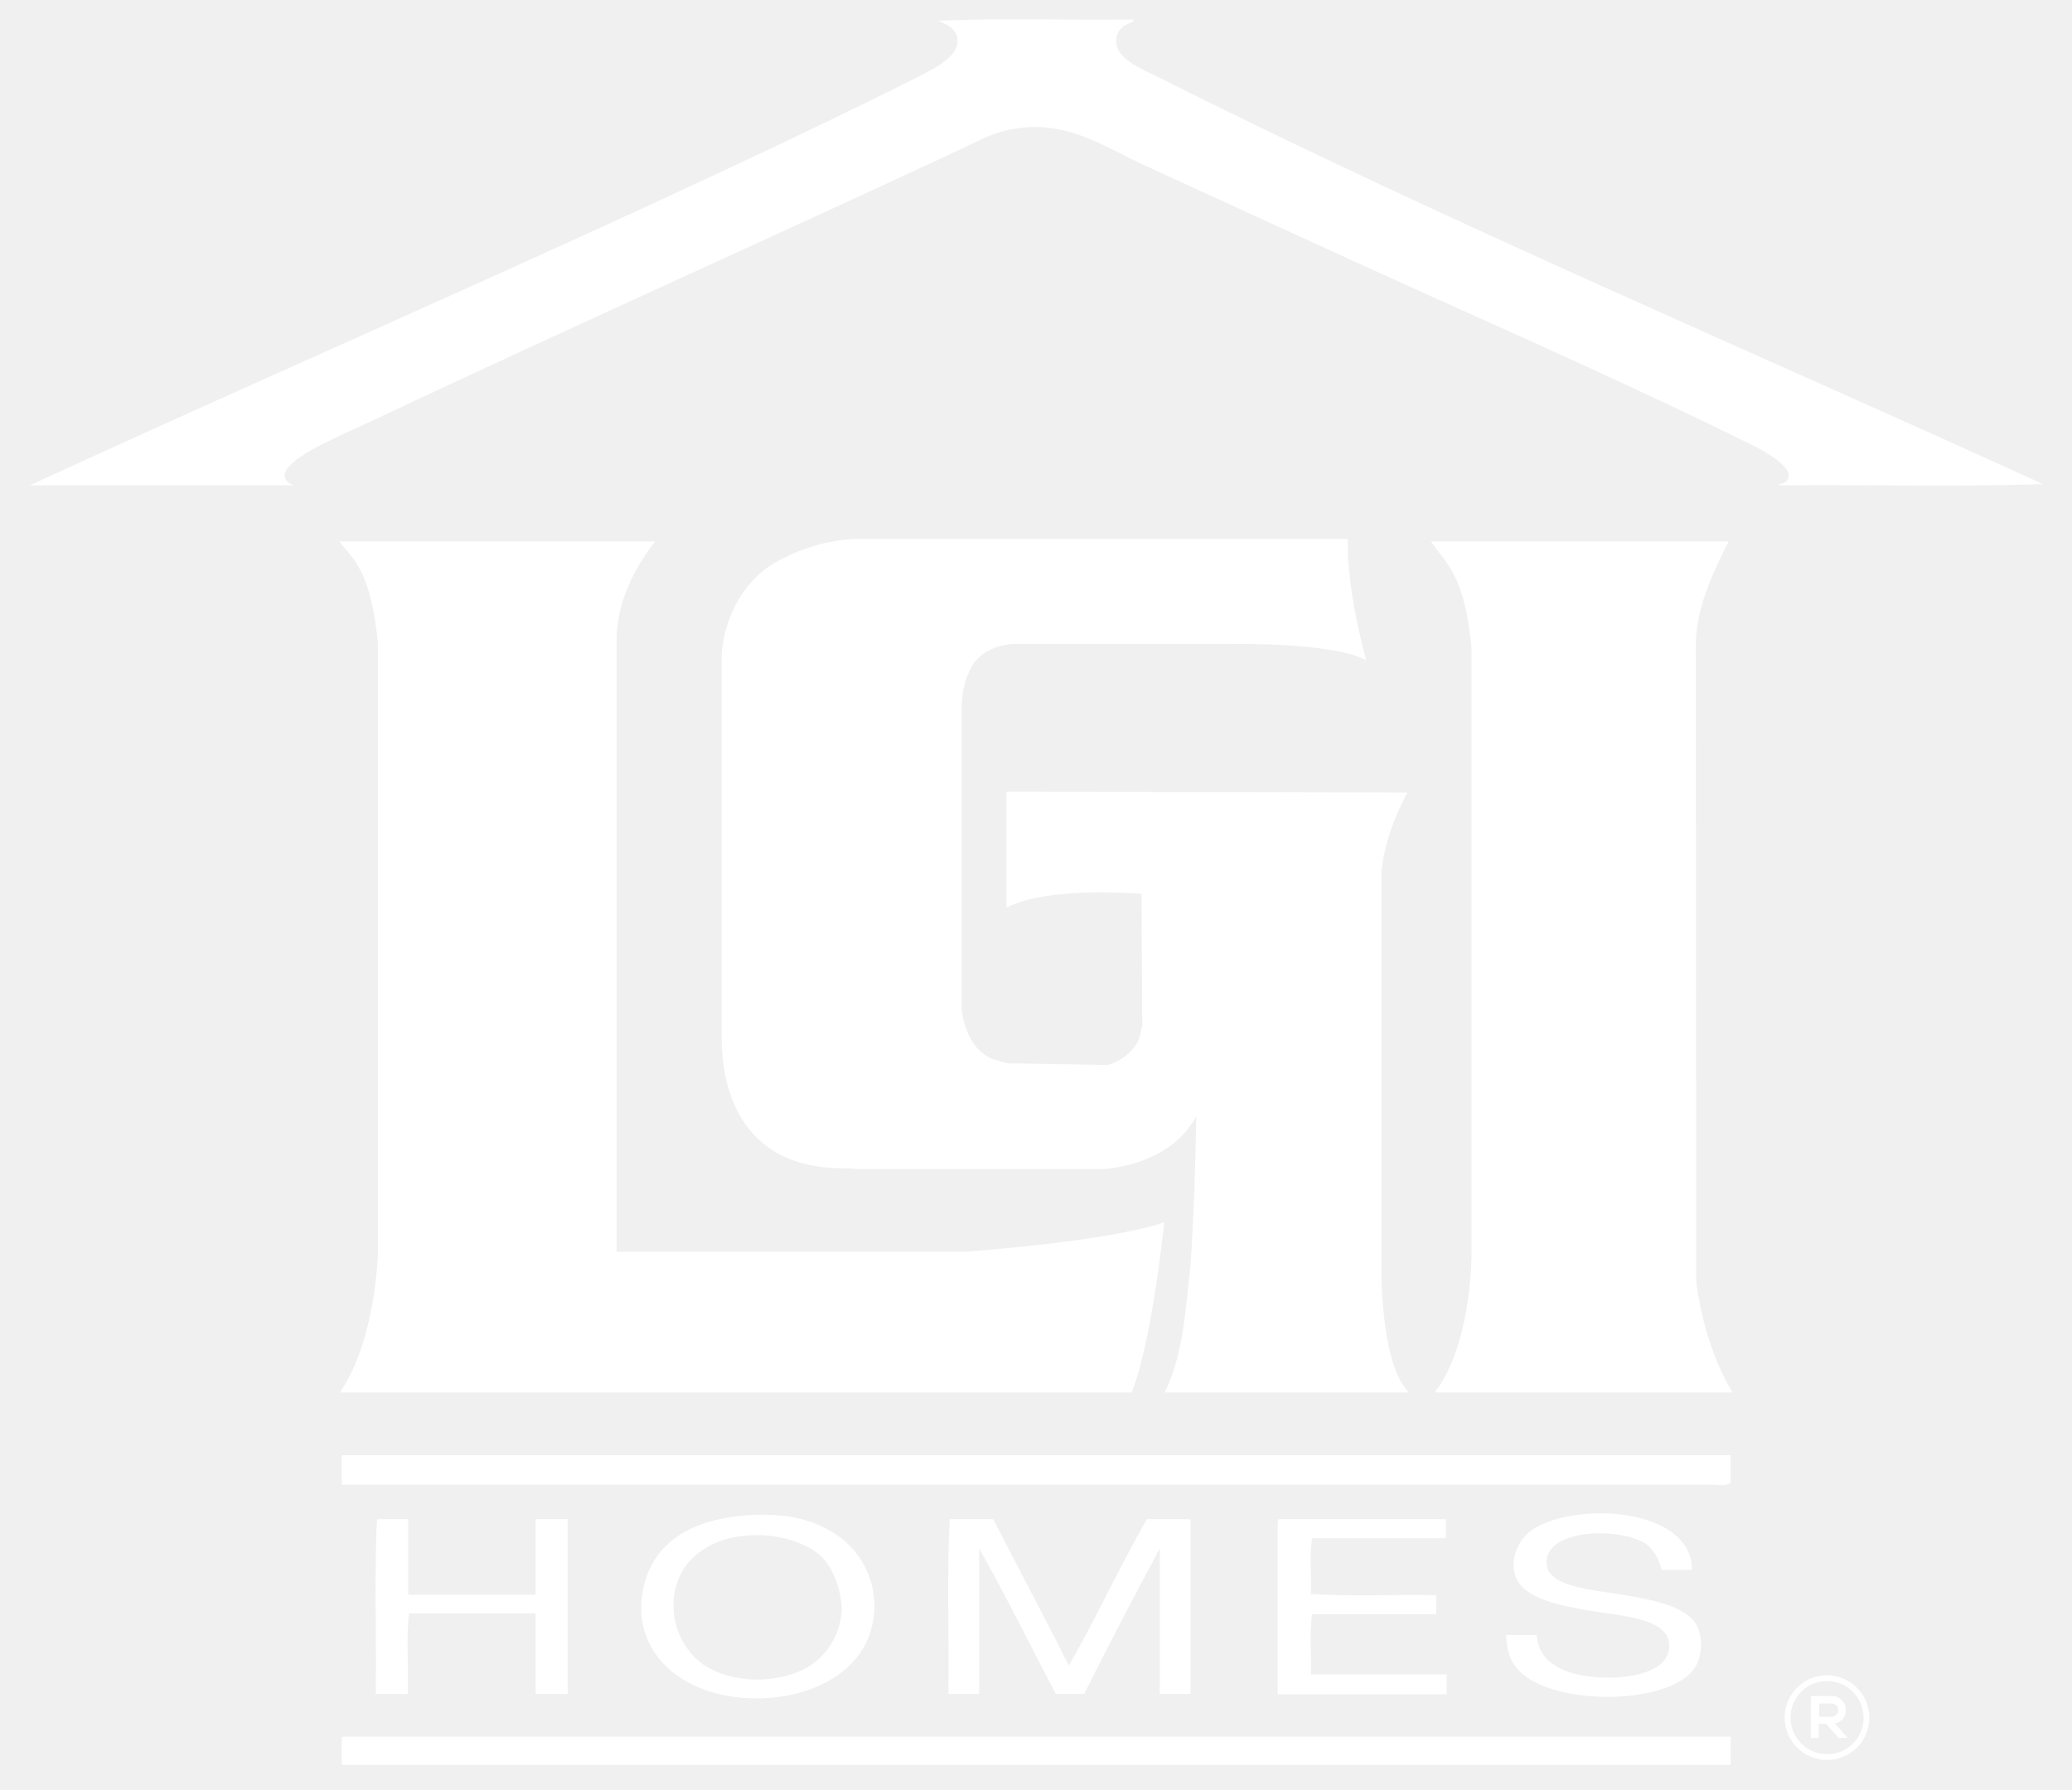
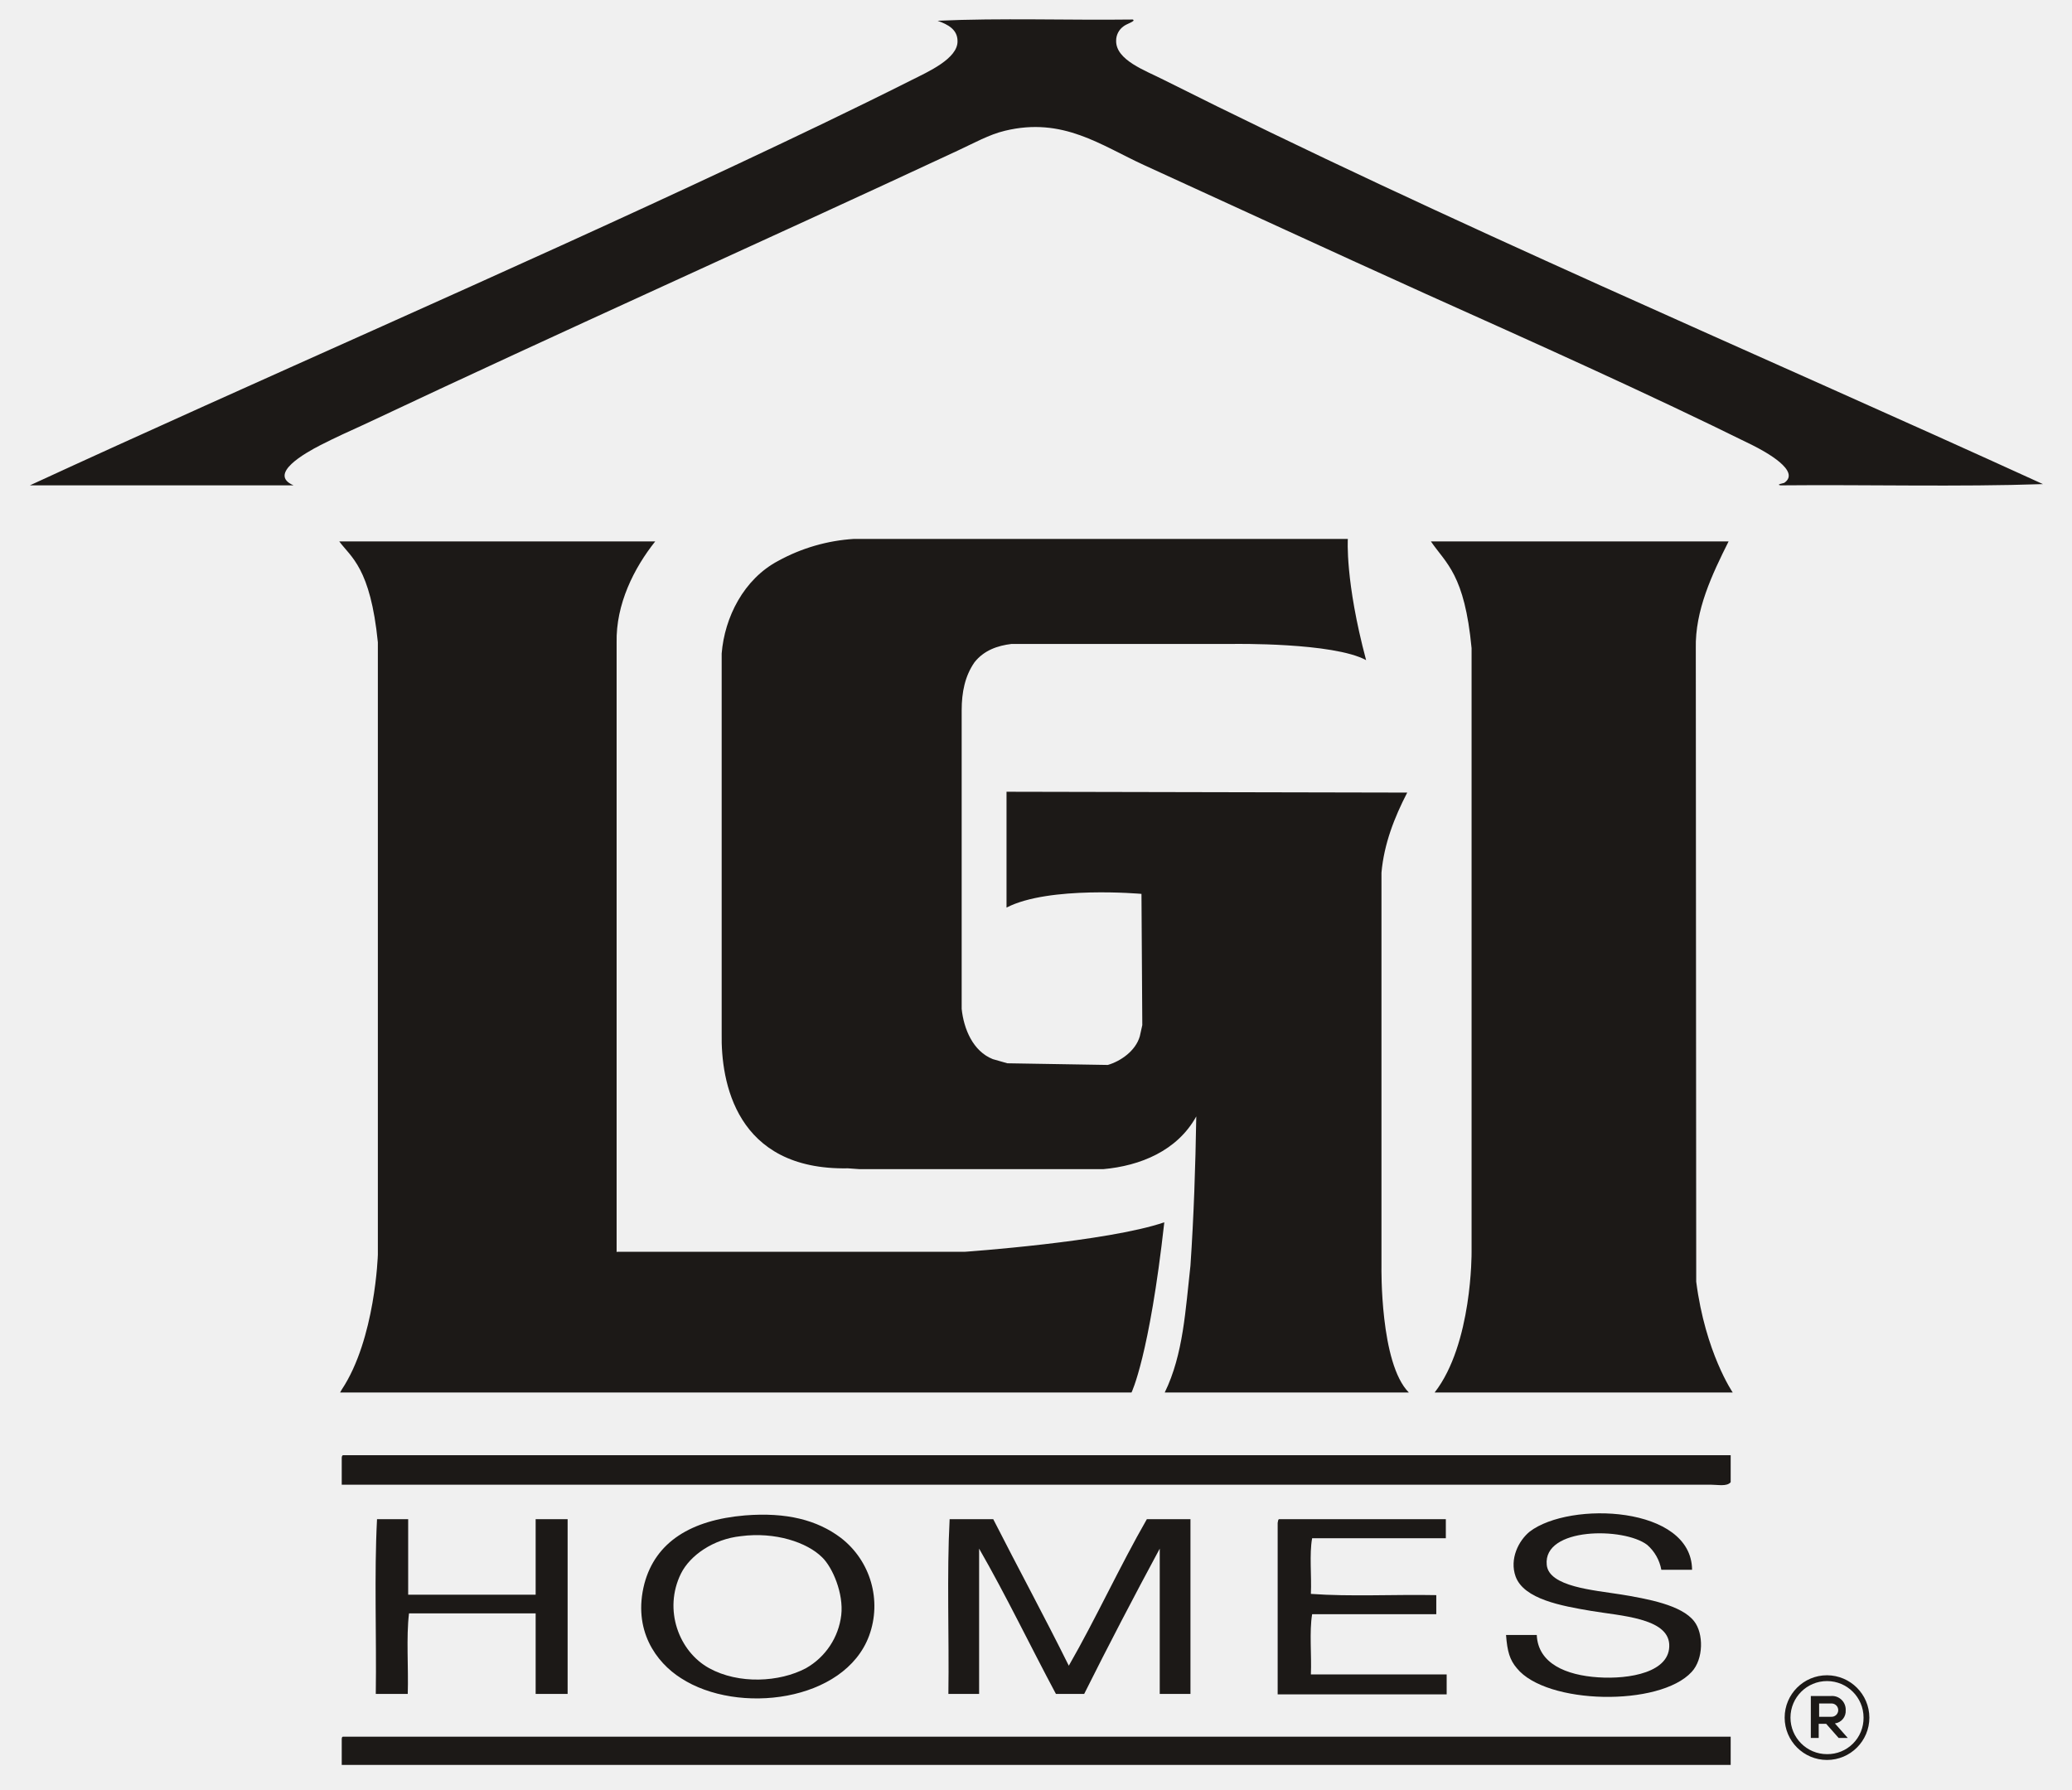
<svg xmlns="http://www.w3.org/2000/svg" id="Layer_1" data-name="Layer 1" viewBox="0 0 499 431">
  <g id="Layer_2" data-name="Layer 2">
    <g id="HOMES">
-       <path d="M82.6,350.5H416.8V357c-.9,1.1-3.1.6-4.8.6H82.3v-6.3C82.3,351,82.3,350.6,82.6,350.5Z" fill="#fff" fill-rule="evenodd" />
-       <path d="M82.6,418.3H416.8v6.8H82.3v-6C82.3,418.7,82.3,418.3,82.6,418.3Z" fill="#fff" fill-rule="evenodd" />
-       <path d="M179.4,365c10-.8,17.4,1.1,23.1,5.4a20.75,20.75,0,0,1,6.8,23.6c-5.9,15.9-31.6,19.1-45.3,10.2-6-3.8-11.7-11.6-8.8-22.8C157.9,371.4,166.4,366.1,179.4,365ZM164,379c-4.3,8.7-.5,18.8,6.8,22.8,7.1,3.9,16.9,3.4,23.3,0a17,17,0,0,0,8.5-12.8c.6-5.2-2.1-11.5-4.6-13.9-3.6-3.6-11.3-6.2-19.6-5.1C171.8,370.7,166.2,374.6,164,379Z" fill="#fff" fill-rule="evenodd" />
-       <path d="M407.5,378.1h-7.4a10.43,10.43,0,0,0-3.4-6c-5.6-4.3-25.1-4.3-24.2,4.8.5,5.3,11.4,6.1,17.6,7.1,6.8,1.1,14.9,2.6,17.9,6.5,2.3,2.9,2.3,9.1-.6,12.2-7.7,8.4-35,7.9-42.1-.9-1.7-2-2.3-4-2.6-8h7.4c.3,6.9,7.1,9.7,14.8,10.2,7.5.5,17.5-1.2,17.1-8-.4-6.3-11.7-6.8-18.8-8s-16.2-2.8-18.2-8.3c-1.5-4.2.7-8.6,3.4-10.8C378.1,361.5,407.4,362.7,407.5,378.1Z" fill="#fff" fill-rule="evenodd" />
-       <path d="M98.3,365.9v18.2H129V365.9h7.7V408H129V388.6H98.5c-.7,5.9-.1,13-.3,19.4H90.5c.2-13.9-.4-28.7.3-42.1Z" fill="#fff" fill-rule="evenodd" />
-       <path d="M239.2,365.9c6,11.8,12.3,23.4,18.2,35.3,6.6-11.5,12.2-23.8,18.8-35.3h10.5V408h-7.4V373c-6.2,11.5-12.3,23.2-18.2,35h-6.8c-6.2-11.6-12-23.7-18.5-35v35h-7.4c.2-13.9-.4-28.7.3-42.1Z" fill="#fff" fill-rule="evenodd" />
-       <path d="M308.1,365.9h40.1v4.6H316c-.7,3.9-.1,9-.3,13.4,9.5.7,20.2.1,30.2.3v4.6H316c-.7,4.3-.1,9.8-.3,14.5h32.7v4.8H307.7V366.8C307.8,366.3,307.8,365.9,308.1,365.9Z" fill="#fff" fill-rule="evenodd" />
+       <path d="M82.6,350.5H416.8V357c-.9,1.1-3.1.6-4.8.6H82.3v-6.3C82.3,351,82.3,350.6,82.6,350.5Z" fill="#1C1917" fill-rule="evenodd" />
+       <path d="M82.6,418.3H416.8v6.8H82.3v-6C82.3,418.7,82.3,418.3,82.6,418.3Z" fill="#1C1917" fill-rule="evenodd" />
+       <path d="M179.4,365c10-.8,17.4,1.1,23.1,5.4a20.75,20.75,0,0,1,6.8,23.6c-5.9,15.9-31.6,19.1-45.3,10.2-6-3.8-11.7-11.6-8.8-22.8C157.9,371.4,166.4,366.1,179.4,365ZM164,379c-4.3,8.7-.5,18.8,6.8,22.8,7.1,3.9,16.9,3.4,23.3,0a17,17,0,0,0,8.5-12.8c.6-5.2-2.1-11.5-4.6-13.9-3.6-3.6-11.3-6.2-19.6-5.1C171.8,370.7,166.2,374.6,164,379Z" fill="#1C1917" fill-rule="evenodd" />
+       <path d="M407.5,378.1h-7.4a10.43,10.43,0,0,0-3.4-6c-5.6-4.3-25.1-4.3-24.2,4.8.5,5.3,11.4,6.1,17.6,7.1,6.8,1.1,14.9,2.6,17.9,6.5,2.3,2.9,2.3,9.1-.6,12.2-7.7,8.4-35,7.9-42.1-.9-1.7-2-2.3-4-2.6-8h7.4c.3,6.9,7.1,9.7,14.8,10.2,7.5.5,17.5-1.2,17.1-8-.4-6.3-11.7-6.8-18.8-8s-16.2-2.8-18.2-8.3c-1.5-4.2.7-8.6,3.4-10.8C378.1,361.5,407.4,362.7,407.5,378.1Z" fill="#1C1917" fill-rule="evenodd" />
+       <path d="M98.3,365.9v18.2H129V365.9h7.7V408H129V388.6H98.5c-.7,5.9-.1,13-.3,19.4H90.5c.2-13.9-.4-28.7.3-42.1Z" fill="#1C1917" fill-rule="evenodd" />
+       <path d="M239.2,365.9c6,11.8,12.3,23.4,18.2,35.3,6.6-11.5,12.2-23.8,18.8-35.3h10.5V408h-7.4V373c-6.2,11.5-12.3,23.2-18.2,35h-6.8c-6.2-11.6-12-23.7-18.5-35v35h-7.4c.2-13.9-.4-28.7.3-42.1Z" fill="#1C1917" fill-rule="evenodd" />
+       <path d="M308.1,365.9h40.1v4.6H316c-.7,3.9-.1,9-.3,13.4,9.5.7,20.2.1,30.2.3v4.6H316c-.7,4.3-.1,9.8-.3,14.5h32.7v4.8H307.7V366.8C307.8,366.3,307.8,365.9,308.1,365.9Z" fill="#1C1917" fill-rule="evenodd" />
    </g>
-     <path d="M408.5,308.7c2.2,17.1,8.8,26.7,8.8,26.7H345.5c9.1-11.7,8.9-33.8,8.9-33.8V156.1c-1.7-17.8-6.1-20.3-9.8-25.7h71.7c-4,8-8.1,16.6-7.9,25.8l.1,152.5M265.7,281.6c8.9-.8,17.8-4.4,22.4-12.7-.2,12.2-.6,24.1-1.4,35.9-1.2,10.6-1.7,21.4-6.2,30.6h58.8c-7-7-6.6-30.3-6.6-30.3V210.2c.6-6.9,3.1-13.3,6.2-19.3l-96.5-.2v27.9c10.2-5.3,32.5-3.3,32.5-3.3l.2,31.6-.6,2.7c-1,3.5-4.6,6-7.7,6.9l-24.2-.4-3.5-1c-4.8-1.9-7-7.3-7.5-12.1V171.1c0-4.4.8-8.3,3.1-11.6,2.3-2.9,5.6-4,8.9-4.4H297s24.1-.4,32,3.9c-5.1-19.1-4.4-29.2-4.4-29.2H205.7a43.49,43.49,0,0,0-18.3,5.3c-8.3,4.4-12.9,13.6-13.6,22.3V249c-.2,11.4,3.3,32.9,30.4,32.4l2.8.2h58.7m6.8,53.8s4.3-8.7,7.9-41c-13.7,4.7-48,7.1-48,7.1H148.6l-.1.1V154.8c-.2-9.3,4.2-18,9.3-24.4H81.7c2.8,3.8,7.5,6.3,9.3,24.3V302.2s-.6,20.3-8.7,32.5l-.4.7Z" fill="#fff" />
+     <path d="M408.5,308.7c2.2,17.1,8.8,26.7,8.8,26.7H345.5c9.1-11.7,8.9-33.8,8.9-33.8V156.1c-1.7-17.8-6.1-20.3-9.8-25.7h71.7c-4,8-8.1,16.6-7.9,25.8l.1,152.5M265.7,281.6c8.9-.8,17.8-4.4,22.4-12.7-.2,12.2-.6,24.1-1.4,35.9-1.2,10.6-1.7,21.4-6.2,30.6h58.8c-7-7-6.6-30.3-6.6-30.3V210.2c.6-6.9,3.1-13.3,6.2-19.3l-96.5-.2v27.9c10.2-5.3,32.5-3.3,32.5-3.3l.2,31.6-.6,2.7c-1,3.5-4.6,6-7.7,6.9l-24.2-.4-3.5-1c-4.8-1.9-7-7.3-7.5-12.1V171.1c0-4.4.8-8.3,3.1-11.6,2.3-2.9,5.6-4,8.9-4.4H297s24.1-.4,32,3.9c-5.1-19.1-4.4-29.2-4.4-29.2H205.7a43.49,43.49,0,0,0-18.3,5.3c-8.3,4.4-12.9,13.6-13.6,22.3V249c-.2,11.4,3.3,32.9,30.4,32.4l2.8.2h58.7m6.8,53.8s4.3-8.7,7.9-41c-13.7,4.7-48,7.1-48,7.1H148.6l-.1.1V154.8c-.2-9.3,4.2-18,9.3-24.4H81.7c2.8,3.8,7.5,6.3,9.3,24.3V302.2s-.6,20.3-8.7,32.5l-.4.7Z" fill="#1C1917" />
    <g id="ROOF">
-       <path d="M225.8,5c15.1-.7,31.4-.1,47-.3.9.4-1.5,1-2.3,1.7a4.22,4.22,0,0,0-1.7,3.4c-.1,4.7,7.1,7.2,11.4,9.4C348.5,53.5,422.4,84.8,492,116.6c-20.5.7-42.2.1-63.2.3-1.2-.2.7-.5.9-.6,4.1-2.8-4.5-7.5-7.7-9.1-25.7-12.7-52.8-24.8-78.6-36.4-22.8-10.3-44.6-20.4-67.8-31C265.1,35,256,28.1,242,31.5c-3.8.9-7.5,3-11.4,4.8C183,58.5,135.9,79.5,88,102.1c-3.3,1.5-7.5,3.4-10.8,5.1-3.7,1.9-12.8,7-6.5,9.7H7.2C62.5,91.4,121.3,66,177.7,39.5c13.2-6.2,27.7-13.1,41.8-20.2,4-2,11.2-5.2,11.1-9.4C230.6,7.1,228.3,5.9,225.8,5Z" fill="#fff" fill-rule="evenodd" />
+       <path d="M225.8,5c15.1-.7,31.4-.1,47-.3.9.4-1.5,1-2.3,1.7a4.22,4.22,0,0,0-1.7,3.4c-.1,4.7,7.1,7.2,11.4,9.4C348.5,53.5,422.4,84.8,492,116.6c-20.5.7-42.2.1-63.2.3-1.2-.2.7-.5.9-.6,4.1-2.8-4.5-7.5-7.7-9.1-25.7-12.7-52.8-24.8-78.6-36.4-22.8-10.3-44.6-20.4-67.8-31C265.1,35,256,28.1,242,31.5c-3.8.9-7.5,3-11.4,4.8C183,58.5,135.9,79.5,88,102.1c-3.3,1.5-7.5,3.4-10.8,5.1-3.7,1.9-12.8,7-6.5,9.7H7.2C62.5,91.4,121.3,66,177.7,39.5c13.2-6.2,27.7-13.1,41.8-20.2,4-2,11.2-5.2,11.1-9.4C230.6,7.1,228.3,5.9,225.8,5Z" fill="#1C1917" fill-rule="evenodd" />
    </g>
  </g>
  <g id="Layer_5" data-name="Layer 5">
-     <path d="M440,403.5a10.2,10.2,0,1,0,10.2,10.2h0A10.24,10.24,0,0,0,440,403.5m0,19a8.8,8.8,0,1,1,8.8-8.8h0a8.69,8.69,0,0,1-8.8,8.8" fill="#fff" />
-     <path d="M445.1,418.6h-2.3l-3-3.4H438v3.4h-1.9V408.5h4.8a3.29,3.29,0,0,1,3.6,3.1v.3a3,3,0,0,1-2.6,3.2l3.1,3.5Zm-7-8.3v3.2H441a1.6,1.6,0,1,0,.2-3.2h-3.1Z" fill="#fff" />
+     <path d="M440,403.5a10.2,10.2,0,1,0,10.2,10.2h0A10.24,10.24,0,0,0,440,403.5m0,19a8.8,8.8,0,1,1,8.8-8.8h0a8.69,8.69,0,0,1-8.8,8.8" fill="#1C1917" />
+     <path d="M445.1,418.6h-2.3l-3-3.4H438v3.4h-1.9V408.5h4.8a3.29,3.29,0,0,1,3.6,3.1v.3a3,3,0,0,1-2.6,3.2l3.1,3.5Zm-7-8.3v3.2H441a1.6,1.6,0,1,0,.2-3.2h-3.1Z" fill="#1C1917" />
  </g>
</svg>
